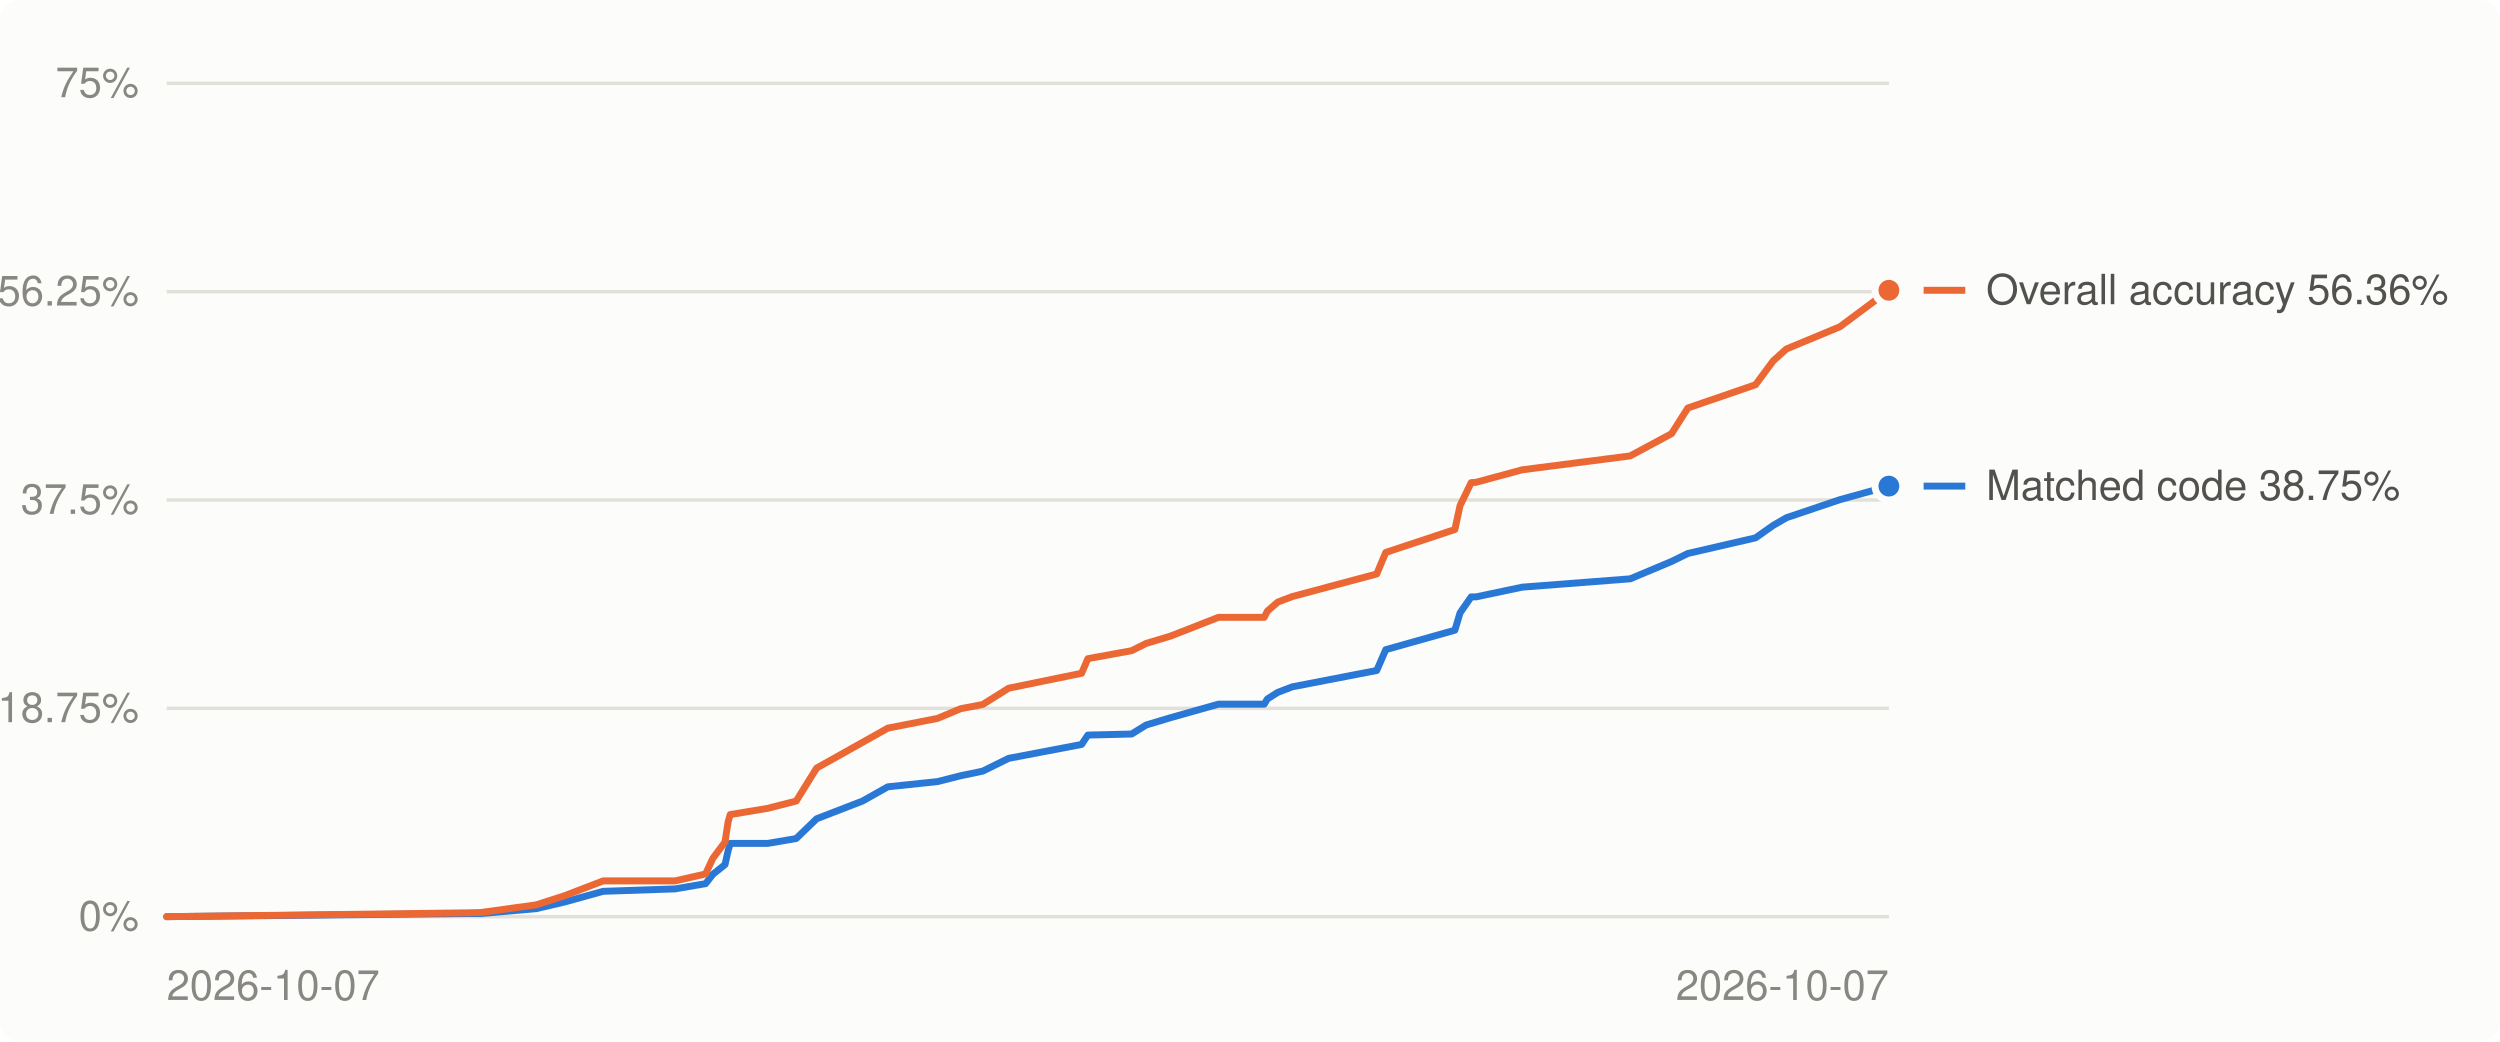
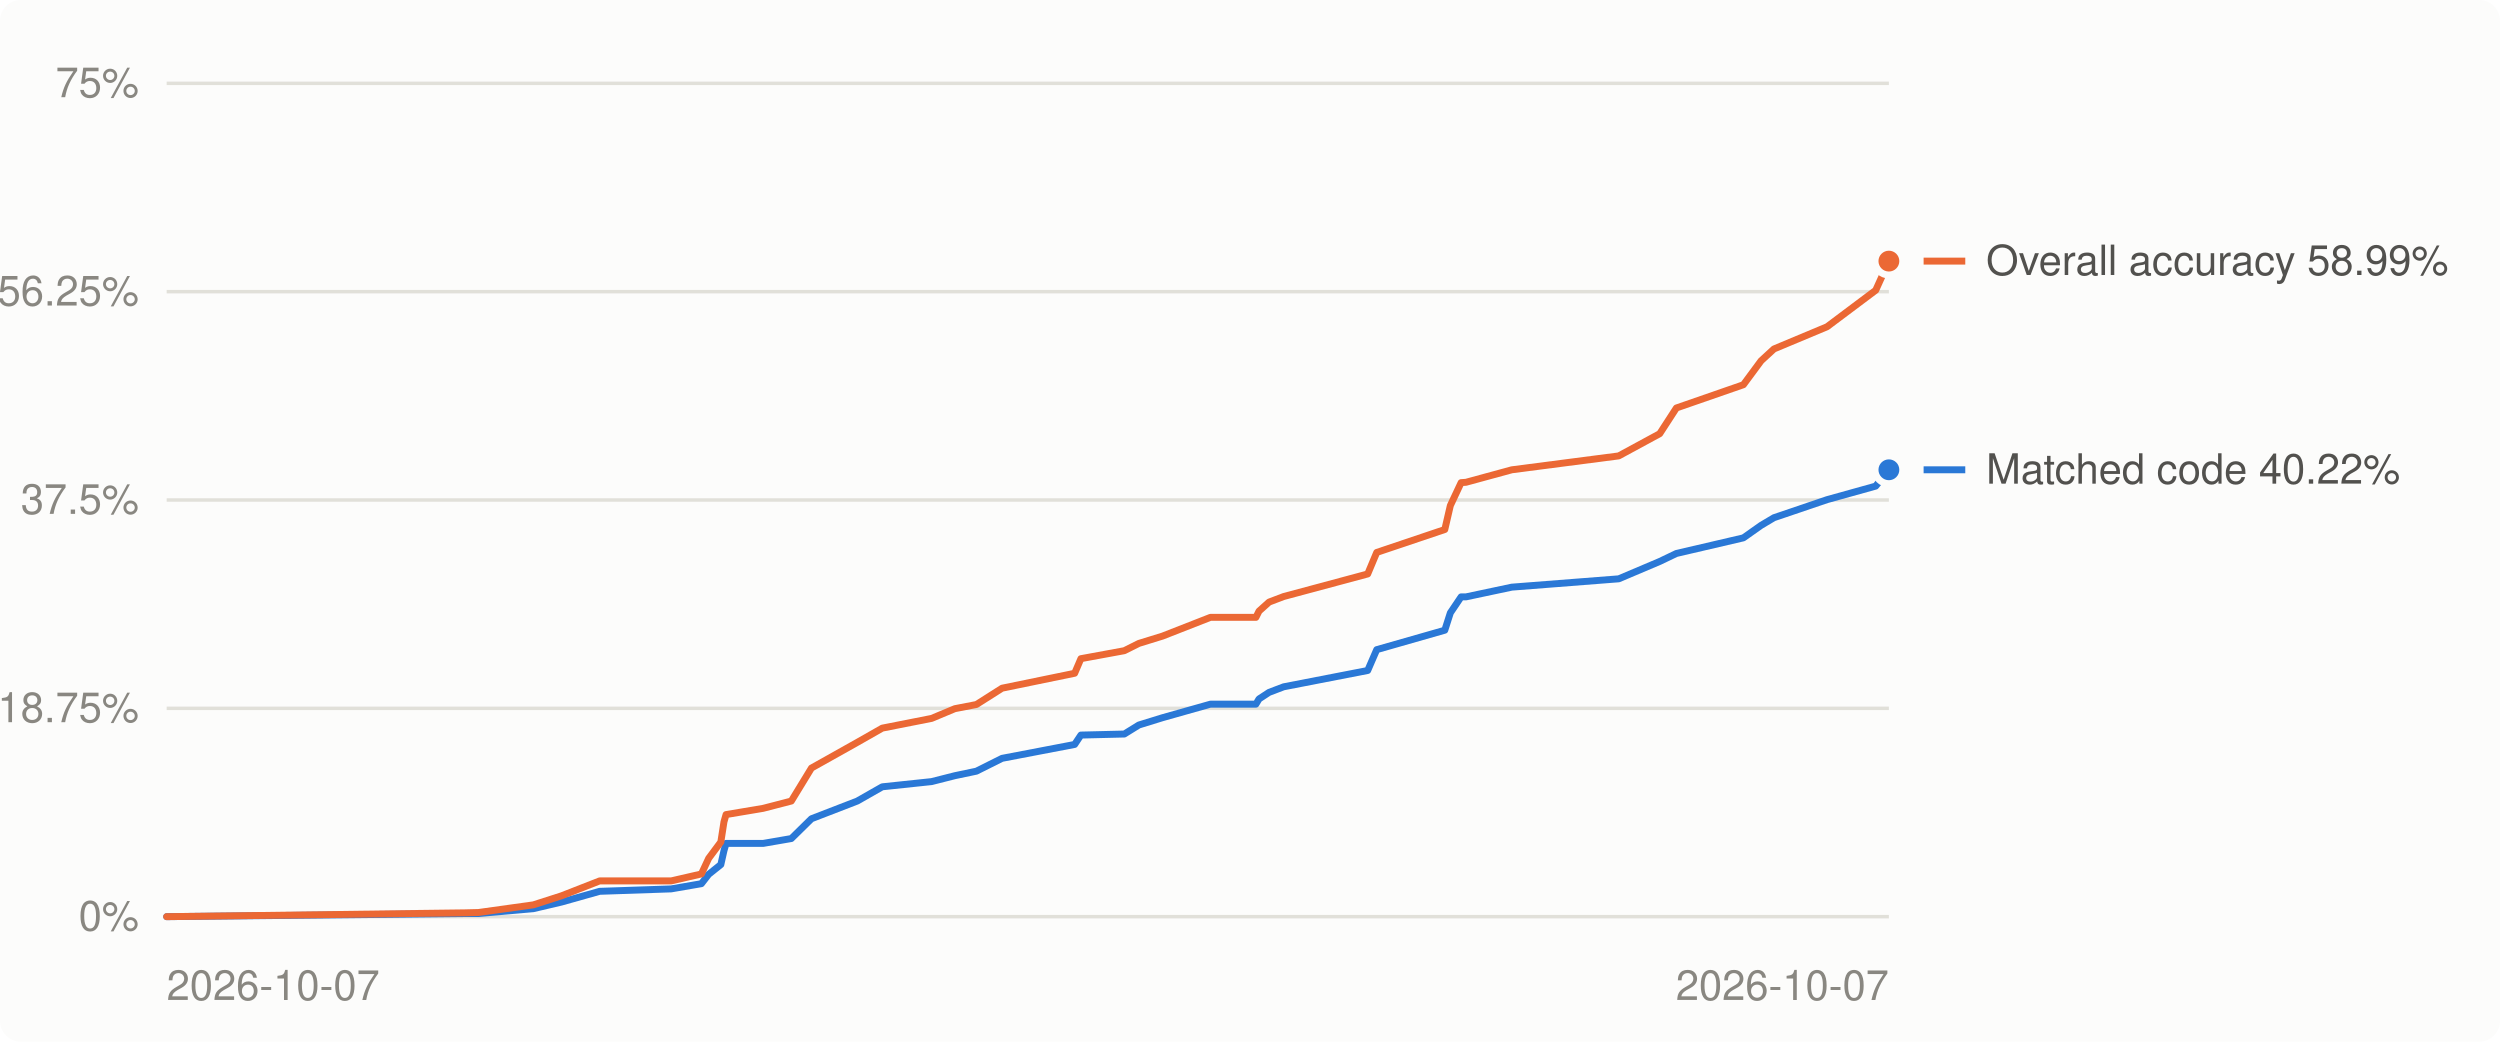
<svg xmlns="http://www.w3.org/2000/svg" viewBox="0 0 720 300" width="720" height="300" role="img" aria-label="Decompilation progress over time">
  <style>
.bg{fill:#fcfcfb}.grid{stroke:#e1e0d9}.muted{fill:#898781}.lbl{fill:#52514e}.ln0{stroke:#2a78d6}.dot0{fill:#2a78d6;stroke:#fcfcfb}.ln1{stroke:#eb6834}.dot1{fill:#eb6834;stroke:#fcfcfb}
@media (prefers-color-scheme: dark){.bg{fill:#1a1a19}.grid{stroke:#2c2c2a}.muted{fill:#898781}.lbl{fill:#c3c2b7}.ln0{stroke:#3987e5}.dot0{fill:#3987e5;stroke:#1a1a19}.ln1{stroke:#d95926}.dot1{fill:#d95926;stroke:#1a1a19}}
text{font:12px -apple-system,BlinkMacSystemFont,'Segoe UI',Helvetica,Arial,sans-serif}
</style>
  <rect class="bg" width="720" height="300" rx="6" />
  <line x1="48" x2="544" y1="264.0" y2="264.0" class="grid" stroke-width="1" />
  <text x="40" y="268.0" class="muted" text-anchor="end">0%</text>
  <line x1="48" x2="544" y1="204.0" y2="204.0" class="grid" stroke-width="1" />
  <text x="40" y="208.0" class="muted" text-anchor="end">18.75%</text>
  <line x1="48" x2="544" y1="144.0" y2="144.0" class="grid" stroke-width="1" />
  <text x="40" y="148.0" class="muted" text-anchor="end">37.5%</text>
  <line x1="48" x2="544" y1="84.0" y2="84.0" class="grid" stroke-width="1" />
  <text x="40" y="88.0" class="muted" text-anchor="end">56.25%</text>
  <line x1="48" x2="544" y1="24.0" y2="24.0" class="grid" stroke-width="1" />
  <text x="40" y="28.0" class="muted" text-anchor="end">75%</text>
  <text class="muted" x="48.0" y="288" text-anchor="start">2026-10-07</text>
  <text class="muted" x="544.0" y="288" text-anchor="end">2026-10-07</text>
-   <polyline points="48.0,264.0 134.5,263.1 138.5,263.1 154.4,261.7 162.5,259.8 173.7,256.7 194.4,256.0 203.2,254.5 205.3,251.8 208.8,249.0 209.7,245.0 210.3,242.9 221.1,242.9 229.3,241.5 235.2,235.8 248.4,230.7 255.7,226.6 270.0,225.1 276.7,223.4 283.0,222.1 290.5,218.4 311.5,214.4 313.3,211.7 325.9,211.4 330.1,208.8 337.1,206.7 350.9,202.8 364.1,202.8 365.0,201.3 368.0,199.4 372.2,197.8 396.5,193.1 399.1,187.1 419.0,181.5 420.5,176.5 423.7,171.9 425.1,171.9 438.4,169.1 469.5,166.7 481.4,161.7 486.1,159.4 505.6,154.9 510.7,151.3 514.5,149.1 529.9,143.9 544.0,140.0" fill="none" class="ln0" stroke-width="2" stroke-linejoin="round" stroke-linecap="round" />
-   <polyline points="48.0,264.0 134.5,262.9 138.5,262.8 154.4,260.6 162.5,258.0 173.7,253.7 194.4,253.7 203.2,251.7 205.3,247.2 208.8,242.5 209.7,236.7 210.3,234.6 221.1,232.8 229.3,230.7 235.2,221.2 248.4,213.8 255.7,209.7 270.0,206.9 276.7,204.1 283.0,202.9 290.5,198.2 311.5,193.9 313.3,189.7 325.9,187.4 330.1,185.3 337.1,183.2 350.9,177.8 364.1,177.8 365.0,176.0 368.0,173.4 372.2,171.8 396.5,165.3 399.1,159.1 419.0,152.5 420.5,145.6 423.7,139.0 425.1,138.9 438.4,135.3 469.5,131.3 481.4,124.9 486.1,117.5 505.6,110.8 510.7,103.9 514.5,100.5 529.9,94.1 544.0,83.6" fill="none" class="ln1" stroke-width="2" stroke-linejoin="round" stroke-linecap="round" />
-   <circle cx="544.0" cy="140.0" r="4" class="dot0" stroke-width="2" />
-   <circle cx="544.0" cy="83.6" r="4" class="dot1" stroke-width="2" />
-   <line x1="554" x2="566" y1="140.0" y2="140.0" class="ln0" stroke-width="2" />
-   <text class="lbl" x="572" y="144.0">Matched code 38.75%</text>
-   <line x1="554" x2="566" y1="83.6" y2="83.6" class="ln1" stroke-width="2" />
-   <text class="lbl" x="572" y="87.6">Overall accuracy 56.36%</text>
+   <polyline points="48.0,264.0 133.8,263.1 137.8,263.1 153.6,261.7 161.7,259.8 172.7,256.7 193.3,256.0 202.0,254.5 204.1,251.8 207.6,249.0 208.5,245.0 209.1,242.9 219.8,242.9 227.9,241.5 233.7,235.8 246.9,230.7 254.1,226.6 268.3,225.1 275.0,223.4 281.2,222.1 288.6,218.4 309.5,214.4 311.3,211.7 323.8,211.4 328.0,208.8 334.8,206.7 348.6,202.8 361.7,202.8 362.6,201.3 365.5,199.4 369.7,197.8 393.9,193.1 396.5,187.1 416.1,181.5 417.7,176.5 420.8,171.9 422.2,171.9 435.4,169.1 466.2,166.7 478.0,161.7 482.8,159.4 502.1,154.9 507.2,151.3 510.9,149.1 526.2,143.9 540.2,140.0 544.0,135.3" fill="none" class="ln0" stroke-width="2" stroke-linejoin="round" stroke-linecap="round" />
+   <polyline points="48.0,264.0 133.8,262.9 137.8,262.8 153.6,260.6 161.7,258.0 172.7,253.7 193.3,253.7 202.0,251.7 204.1,247.2 207.6,242.5 208.5,236.7 209.1,234.6 219.8,232.8 227.9,230.7 233.7,221.2 246.9,213.8 254.1,209.7 268.3,206.9 275.0,204.1 281.2,202.9 288.6,198.2 309.5,193.9 311.3,189.7 323.8,187.4 328.0,185.3 334.8,183.2 348.6,177.8 361.7,177.8 362.6,176.0 365.5,173.4 369.7,171.8 393.9,165.3 396.5,159.1 416.1,152.5 417.7,145.6 420.8,139.0 422.2,138.9 435.4,135.3 466.2,131.3 478.0,124.9 482.8,117.5 502.1,110.8 507.2,103.9 510.9,100.5 526.2,94.1 540.2,83.6 544.0,75.2" fill="none" class="ln1" stroke-width="2" stroke-linejoin="round" stroke-linecap="round" />
+   <circle cx="544.0" cy="135.3" r="4" class="dot0" stroke-width="2" />
+   <circle cx="544.0" cy="75.2" r="4" class="dot1" stroke-width="2" />
+   <line x1="554" x2="566" y1="135.3" y2="135.3" class="ln0" stroke-width="2" />
+   <text class="lbl" x="572" y="139.3">Matched code 40.22%</text>
+   <line x1="554" x2="566" y1="75.2" y2="75.2" class="ln1" stroke-width="2" />
+   <text class="lbl" x="572" y="79.2">Overall accuracy 58.99%</text>
</svg>
